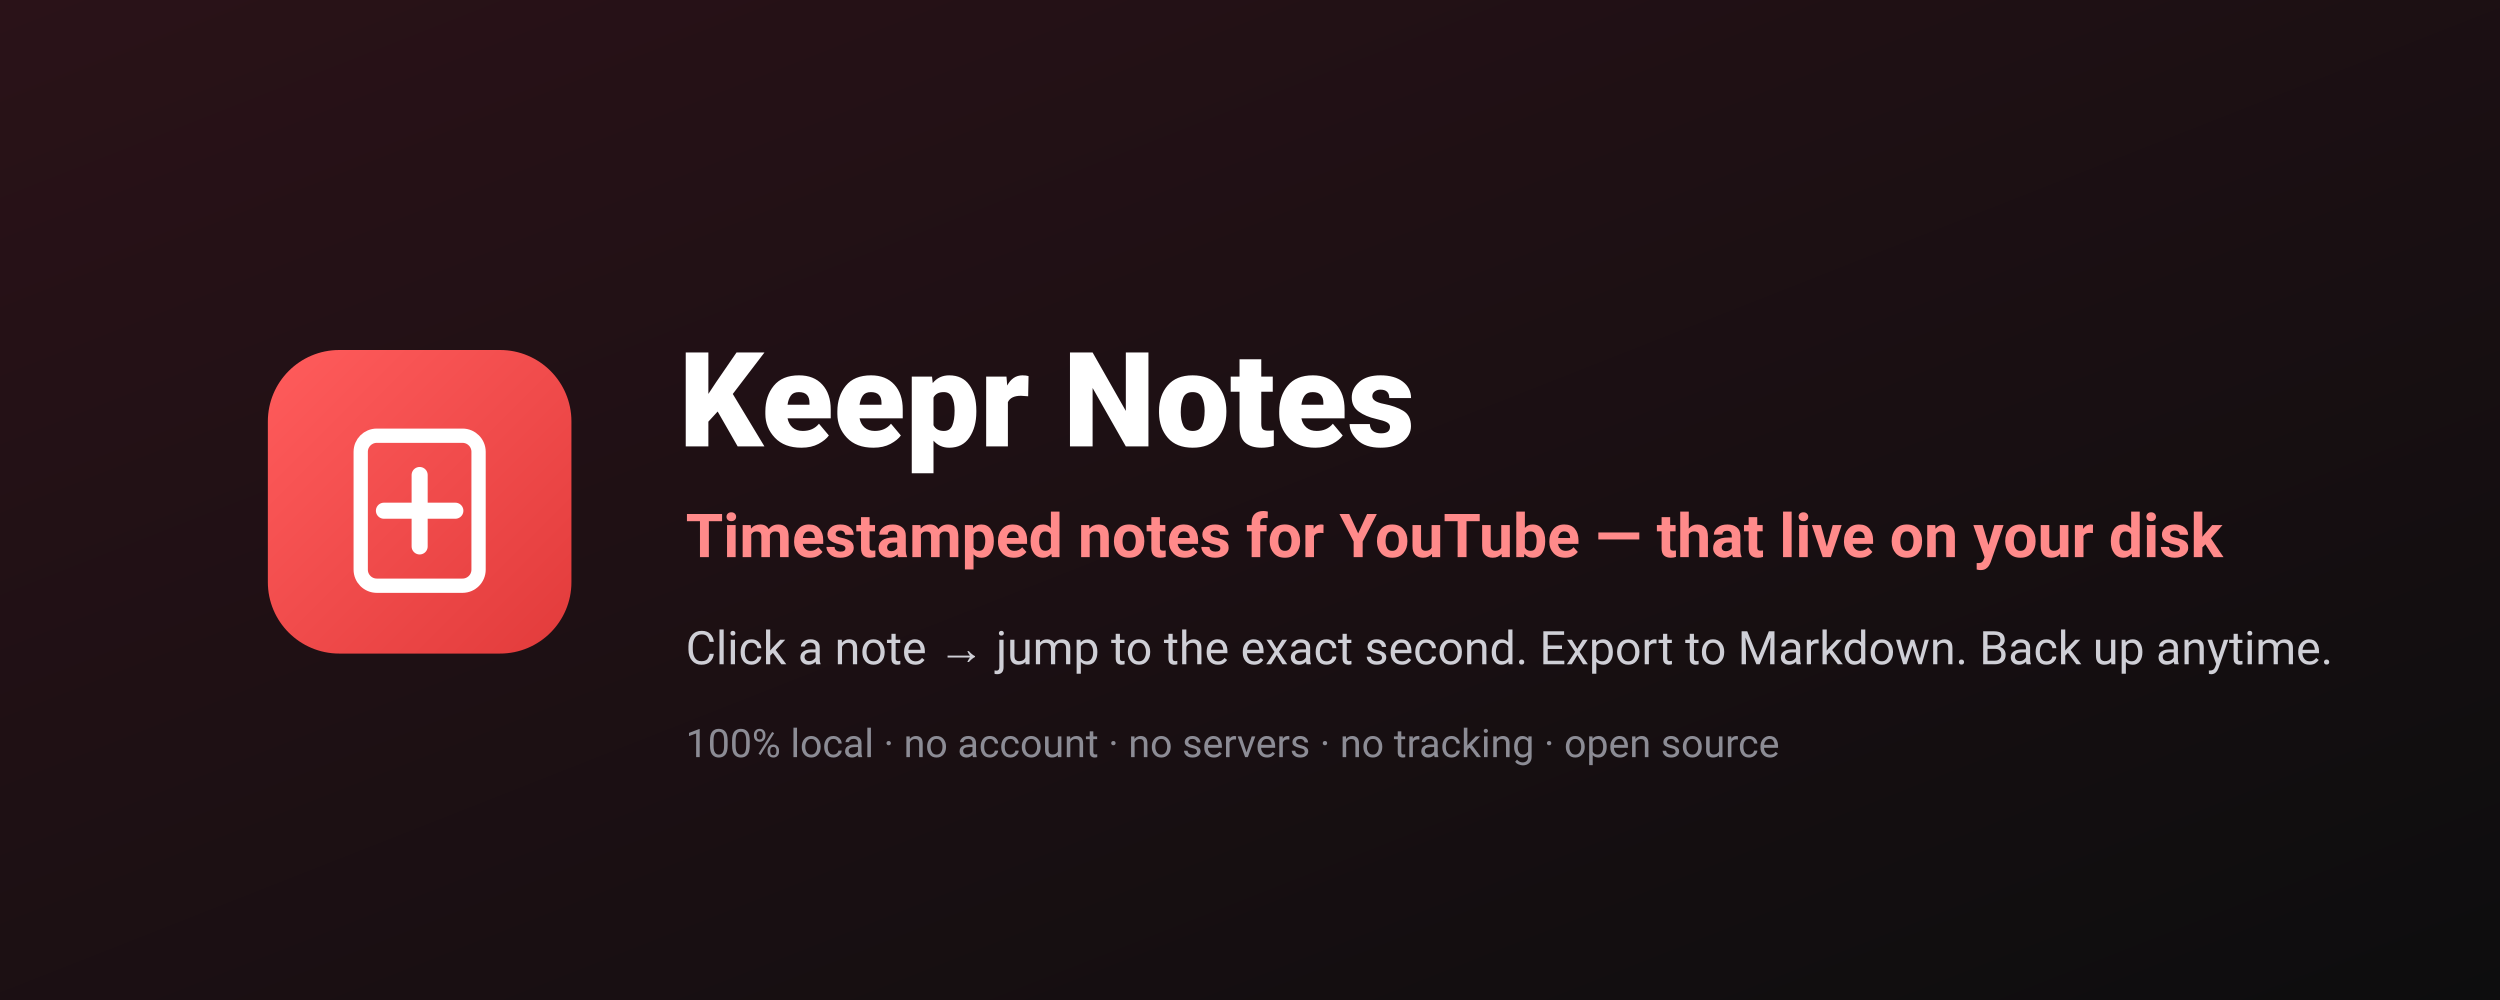
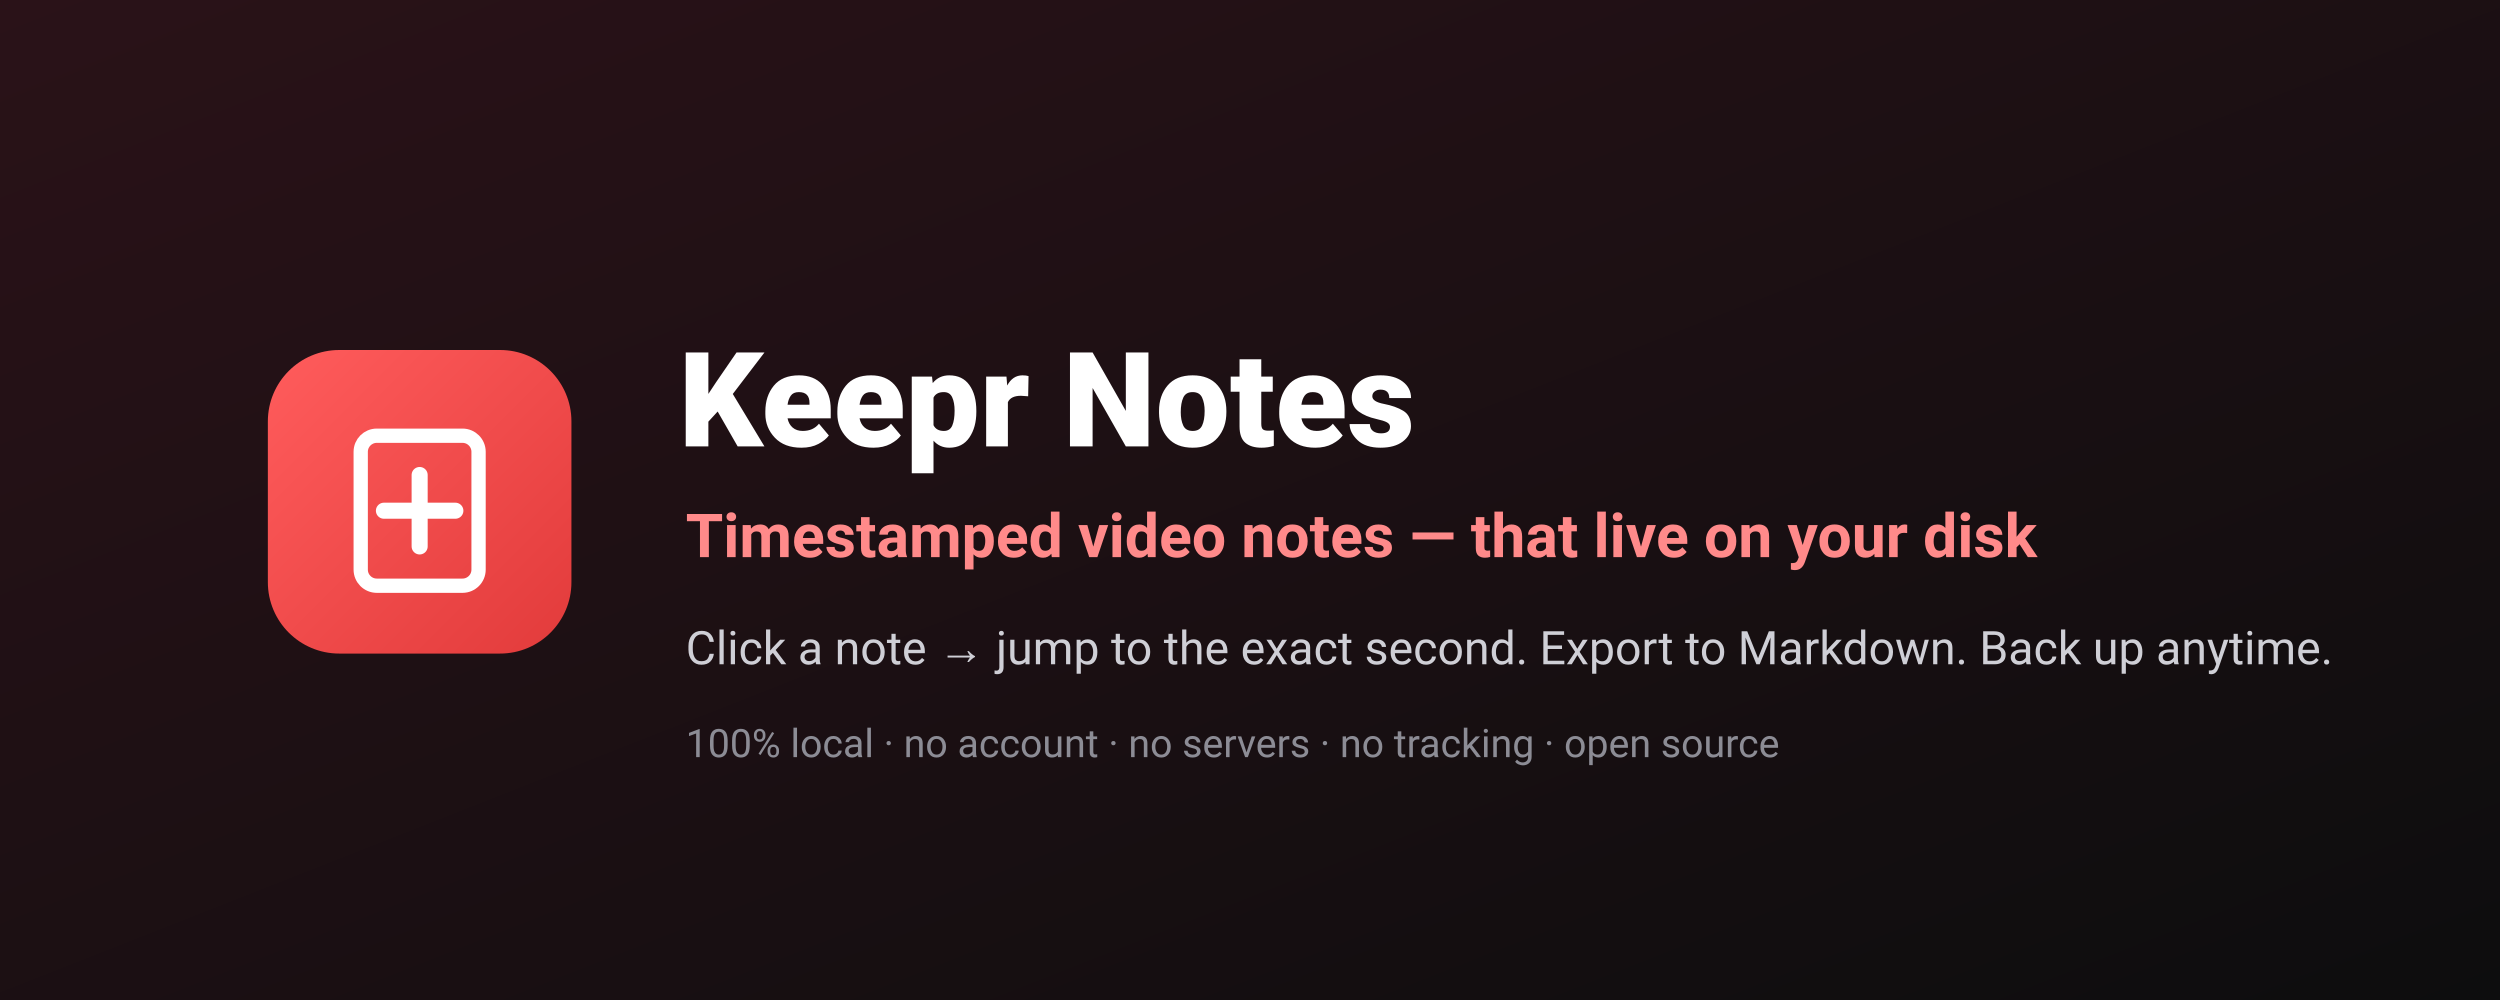
<svg xmlns="http://www.w3.org/2000/svg" width="1400" height="560" viewBox="0 0 1400 560" font-family="'Segoe UI', Roboto, Arial, sans-serif">
  <defs>
    <linearGradient id="bg" x1="0" y1="0" x2="1" y2="1">
      <stop offset="0" stop-color="#2a1218" />
      <stop offset="1" stop-color="#0d0d0e" />
    </linearGradient>
    <linearGradient id="pin" x1="0" y1="0" x2="1" y2="1">
      <stop offset="0" stop-color="#ff5c5c" />
      <stop offset="1" stop-color="#e23b3b" />
    </linearGradient>
  </defs>
  <rect width="1400" height="560" fill="url(#bg)" />
  <g transform="translate(150,196)">
    <rect x="0" y="0" width="170" height="170" rx="40" fill="url(#pin)" />
    <rect x="52" y="48" width="66" height="84" rx="9" fill="none" stroke="#fff" stroke-width="8" />
    <path d="M85 70v40M65 90h40" stroke="#fff" stroke-width="9" stroke-linecap="round" />
  </g>
  <text x="380" y="250" fill="#ffffff" font-size="74" font-weight="800">Keepr Notes</text>
-   <text x="384" y="312" fill="#ff8a8a" font-size="34" font-weight="600">Timestamped notes for YouTube — that live on your disk</text>
+   <text x="384" y="312" fill="#ff8a8a" font-size="34" font-weight="600">Timestamped video notes — that live on your disk</text>
  <text x="384" y="372" fill="#cfcfd6" font-size="26">Click a note → jump to the exact second. Export to Markdown. Back up anytime.</text>
  <text x="384" y="424" fill="#8c8c95" font-size="22">100% local · no account · no servers · no tracking · open source</text>
</svg>
